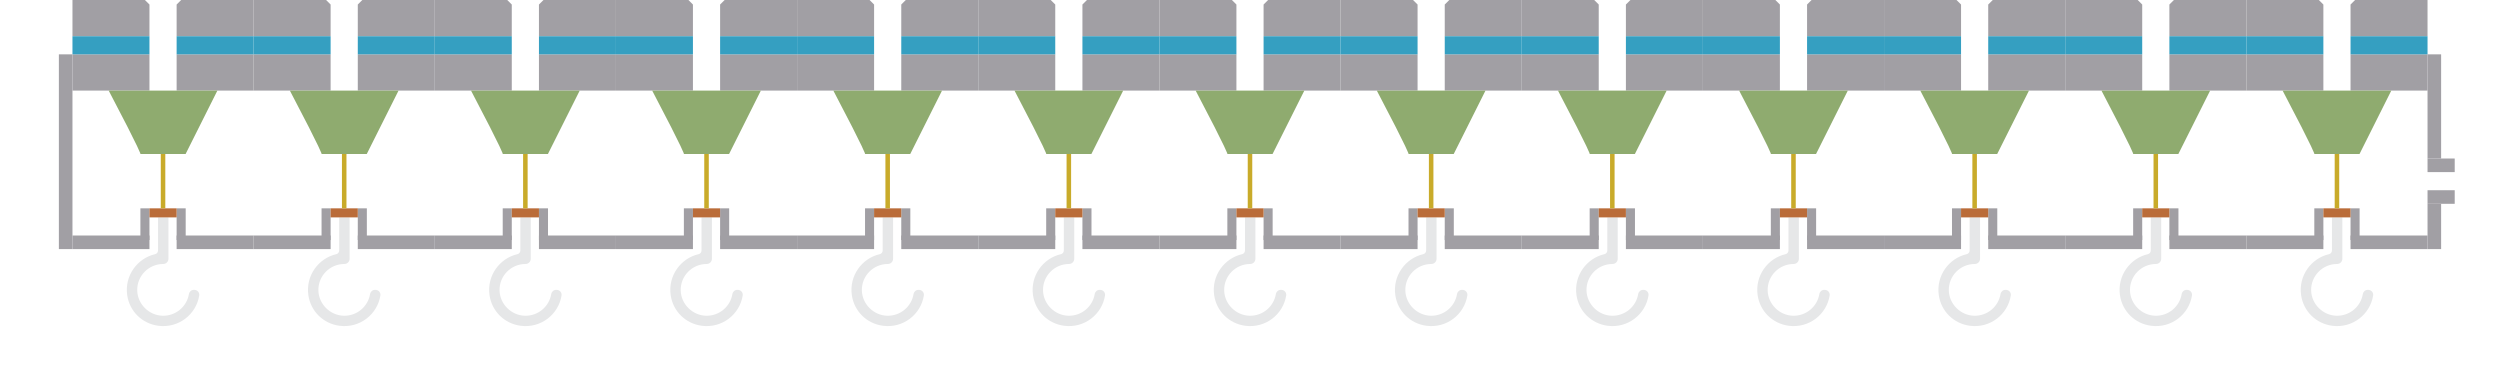
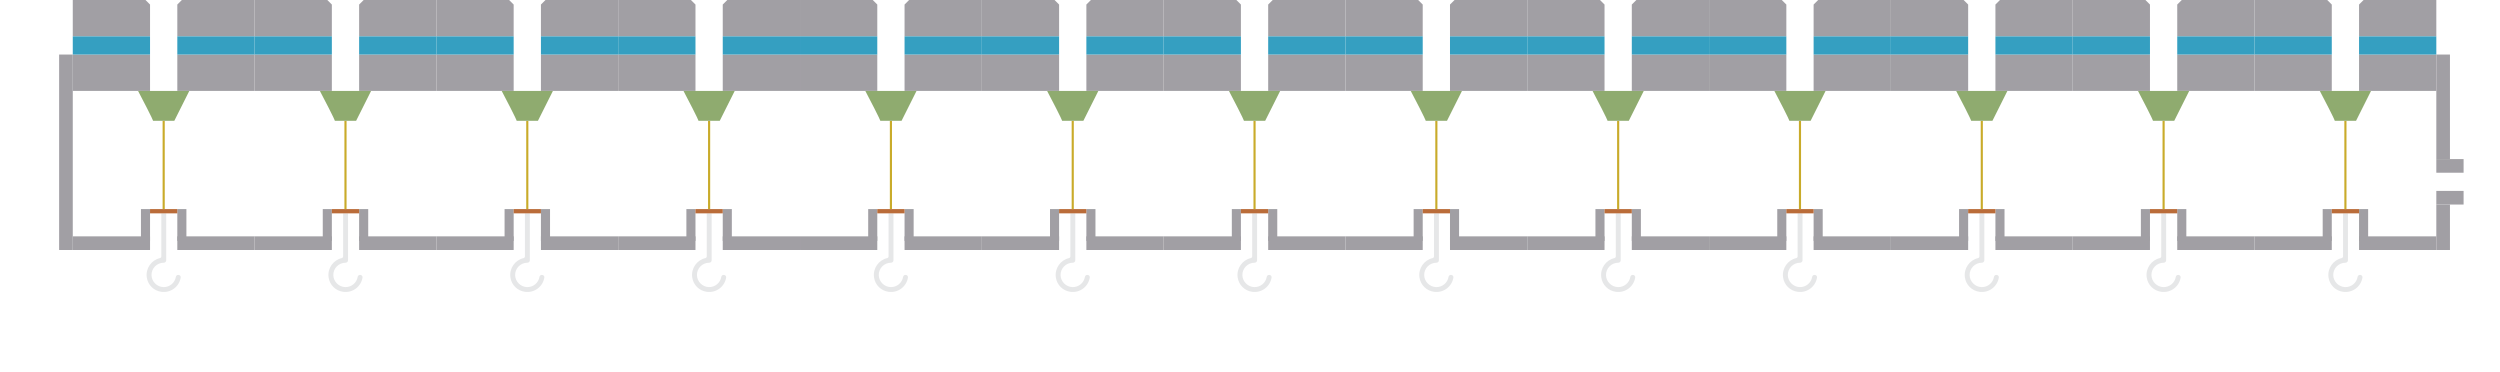
- <svg xmlns="http://www.w3.org/2000/svg" xmlns:xlink="http://www.w3.org/1999/xlink" width="552" height="82" viewBox="0 0 552 82" version="2.0" id="svg1" standalone="no">
+ <svg xmlns="http://www.w3.org/2000/svg" xmlns:xlink="http://www.w3.org/1999/xlink" width="55cm" height="8.17cm" viewBox="0 0 550 81.703" version="2.0" id="svg1" standalone="no">
  <defs id="defs1" />
  <g id="g3">
    <rect style="display:inline;fill:#a19fa4;fill-opacity:1;fill-rule:evenodd;stroke:none;stroke-width:0.076;stroke-miterlimit:4;stroke-dasharray:none;stroke-opacity:1" id="rect3" width="6" height="3" x="-542" y="-45" transform="scale(-1)" />
    <rect style="display:inline;fill:#a19fa4;fill-opacity:1;fill-rule:evenodd;stroke:none;stroke-width:0.076;stroke-miterlimit:4;stroke-dasharray:none;stroke-opacity:1" id="rect1" width="6" height="3" x="-542" y="-38" transform="scale(-1)" />
  </g>
  <g id="g10">
    <rect style="display:inline;fill:#a19fa4;fill-opacity:1;fill-rule:evenodd;stroke:none;stroke-width:0.099;stroke-miterlimit:4;stroke-dasharray:none;stroke-opacity:1" id="rect17" width="3" height="10" x="-539" y="45" transform="scale(-1,1)" />
    <rect style="display:inline;fill:#a19fa4;fill-opacity:1;fill-rule:evenodd;stroke:none;stroke-width:0.149;stroke-miterlimit:4;stroke-dasharray:none;stroke-opacity:1" id="rect16" width="3" height="23" x="-539" y="12" transform="scale(-1,1)" />
  </g>
  <use x="0" y="0" xlink:href="#g2" transform="translate(482.1609,-136.8609)" id="use15" />
  <use x="0" y="0" xlink:href="#g2" transform="translate(442.1609,-136.8609)" id="use14" />
  <use x="0" y="0" xlink:href="#g2" transform="translate(402.1609,-136.8609)" id="use13" />
  <use x="0" y="0" xlink:href="#g2" transform="translate(362.1609,-136.8609)" id="use12" />
  <use x="0" y="0" xlink:href="#g2" transform="translate(322.1609,-136.8609)" id="use11" />
  <use x="0" y="0" xlink:href="#g2" transform="translate(282.1609,-136.8609)" id="use10" />
  <use x="0" y="0" xlink:href="#g2" transform="translate(242.1609,-136.8609)" id="use9" />
  <use x="0" y="0" xlink:href="#g2" transform="translate(202.1609,-136.8609)" id="use8" />
  <use x="0" y="0" xlink:href="#g2" transform="translate(162.1609,-136.8609)" id="use7" />
  <use x="0" y="0" xlink:href="#g2" transform="translate(122.1609,-136.8609)" id="use6" />
  <use x="0" y="0" xlink:href="#g2" transform="translate(82.16095,-136.8609)" id="use5" />
  <use x="0" y="0" xlink:href="#g2" transform="translate(42.16096,-136.8609)" id="use4" />
  <use x="0" y="0" xlink:href="#g2" id="use3" transform="translate(2.160961,-136.8609)" />
  <rect style="display:inline;fill:#a19fa4;fill-opacity:1;fill-rule:evenodd;stroke:none;stroke-width:0.204;stroke-miterlimit:4;stroke-dasharray:none;stroke-opacity:1" id="rect15" width="3" height="43" x="-16" y="12" transform="scale(-1,1)" />
  <g id="g2" transform="translate(13.83904,136.8609)">
    <g id="g9">
      <rect style="display:inline;fill:#a19fa4;fill-opacity:1;fill-rule:evenodd;stroke:none;stroke-width:0.128;stroke-miterlimit:4;stroke-dasharray:none;stroke-opacity:1" id="rect8" width="17" height="3" x="23" y="52" />
      <rect style="display:inline;fill:#a19fa4;fill-opacity:1;fill-rule:evenodd;stroke:none;stroke-width:0.128;stroke-miterlimit:4;stroke-dasharray:none;stroke-opacity:1" id="rect7" width="17" height="3" x="1.1621094e-07" y="52" />
    </g>
    <g id="g8">
      <rect style="display:inline;fill:#a19fa4;fill-opacity:1;fill-rule:evenodd;stroke:none;stroke-width:0.067;stroke-miterlimit:4;stroke-dasharray:none;stroke-opacity:1" id="rect12" width="2" height="7" x="-25" y="46" transform="scale(-1,1)" />
      <rect style="display:inline;fill:#a19fa4;fill-opacity:1;fill-rule:evenodd;stroke:none;stroke-width:0.067;stroke-miterlimit:4;stroke-dasharray:none;stroke-opacity:1" id="rect11" width="2" height="7" x="-17" y="46" transform="scale(-1,1)" />
    </g>
    <g id="g7">
      <rect style="display:inline;fill:#a19fa4;fill-opacity:1;fill-rule:evenodd;stroke:none;stroke-width:0.21;stroke-miterlimit:4;stroke-dasharray:none;stroke-opacity:1" id="rect4" width="17" height="8" x="23" y="12" />
      <rect style="display:inline;fill:#a19fa4;fill-opacity:1;fill-rule:evenodd;stroke:none;stroke-width:0.21;stroke-miterlimit:4;stroke-dasharray:none;stroke-opacity:1" id="rect2" width="17" height="8" x="1.1621094e-07" y="12" />
    </g>
    <g id="g5">
      <path id="rect10" style="display:inline;fill:#a19fa4;fill-rule:evenodd;stroke-width:0.21" d="M 23,1 24,0 h 16 v 8 h -17 z" />
      <path id="rect9" style="display:inline;fill:#a19fa4;fill-rule:evenodd;stroke-width:0.21" d="M 1.1621094e-7,0 H 16 l 1,1 V 8 H 1.1621094e-7 Z" />
    </g>
-     <g id="g1" transform="translate(-81.81834,-1.139767)">
-       <path style="fill:#e6e7e8;stroke-width:0.065" d="m 100.712,56.446 v -7.306 h 2.298 v 9.143 c 0,0.631 -0.514,1.143 -1.149,1.143 -3.223,0 -5.835,2.654 -5.742,5.881 0.086,2.979 2.582,5.464 5.577,5.548 2.919,0.082 5.371,-2.017 5.832,-4.773 0.09,-0.534 0.528,-0.941 1.073,-0.941 h 0.115 c 0.686,0 1.194,0.593 1.09,1.247 -0.658,4.166 -4.559,7.275 -9.043,6.68 -3.573,-0.474 -6.348,-3.203 -6.859,-6.753 -0.619,-4.301 2.231,-8.152 6.168,-9.055 0.378,-0.086 0.64,-0.427 0.64,-0.813" id="path1" />
-       <rect style="display:inline;fill:#ba6c39;fill-opacity:1;fill-rule:evenodd;stroke:none;stroke-width:0.364;stroke-miterlimit:4;stroke-dasharray:none;stroke-dashoffset:0.435;stroke-opacity:1" id="rect13" width="6" height="2" x="98.818" y="47.14" />
-       <rect style="display:inline;fill:#c9ab2a;fill-opacity:1;fill-rule:evenodd;stroke:none;stroke-width:0.364;stroke-miterlimit:4;stroke-dasharray:none;stroke-dashoffset:0.435;stroke-opacity:1" id="rect7690" width="1" height="12" x="101.318" y="35.14" />
-       <path id="use3850" d="m 89.818,21.14 c 7.286,13.863 7.017,14 7.017,14 h 9.966 l 7.017,-14 z" style="display:inline;fill:#8fab6f;fill-opacity:1;fill-rule:evenodd;stroke:none;stroke-width:0.387;stroke-linecap:butt;stroke-linejoin:miter;stroke-miterlimit:4;stroke-dasharray:none;stroke-opacity:1" />
+     <g id="g1" transform="matrix(0.4693913,0,0,0.4693913,-27.79265,23.873)">
+       <path style="fill:#e6e7e8;stroke-width:0.065" d="M 100.711,69.3 V 49.141 h 2.298 V 71.136 c 0,0.631 -0.514,1.143 -1.149,1.143 -3.223,0 -5.834,2.654 -5.742,5.881 0.086,2.979 2.582,5.464 5.576,5.548 2.919,0.082 5.371,-2.017 5.831,-4.773 0.09,-0.534 0.528,-0.941 1.073,-0.941 h 0.115 c 0.686,0 1.194,0.593 1.09,1.247 -0.658,4.166 -4.559,7.275 -9.043,6.68 -3.573,-0.474 -6.348,-3.203 -6.858,-6.753 -0.619,-4.301 2.23,-8.152 6.168,-9.055 0.378,-0.086 0.64,-0.427 0.64,-0.813" id="path1" />
+       <rect style="display:inline;fill:#ba6c39;fill-opacity:1;fill-rule:evenodd;stroke:none;stroke-width:0.531;stroke-miterlimit:4;stroke-dasharray:none;stroke-dashoffset:0.435;stroke-opacity:1" id="rect13" width="12.782" height="2" x="95.427" y="47.14" />
+       <rect style="display:inline;fill:#c9ab2a;fill-opacity:1;fill-rule:evenodd;stroke:none;stroke-width:0.676;stroke-miterlimit:4;stroke-dasharray:none;stroke-dashoffset:0.435;stroke-opacity:1" id="rect7690" width="1" height="41.371" x="101.318" y="5.768" />
+       <path id="use3850" d="m 89.818,-8.232 c 7.286,13.863 7.017,14 7.017,14 h 9.966 l 7.017,-14 z" style="display:inline;fill:#8fab6f;fill-opacity:1;fill-rule:evenodd;stroke:none;stroke-width:0.387;stroke-linecap:butt;stroke-linejoin:miter;stroke-miterlimit:4;stroke-dasharray:none;stroke-opacity:1" />
    </g>
    <g id="g6">
      <rect style="display:inline;fill:#359fc1;fill-opacity:1;fill-rule:evenodd;stroke:none;stroke-width:0.148;stroke-miterlimit:4;stroke-dasharray:none;stroke-opacity:1" id="rect151" width="17" height="4" x="23" y="8" />
      <rect style="display:inline;fill:#359fc1;fill-opacity:1;fill-rule:evenodd;stroke:none;stroke-width:0.148;stroke-miterlimit:4;stroke-dasharray:none;stroke-opacity:1" id="rect152" width="17" height="4" x="1.1621094e-07" y="8" />
    </g>
  </g>
</svg>
